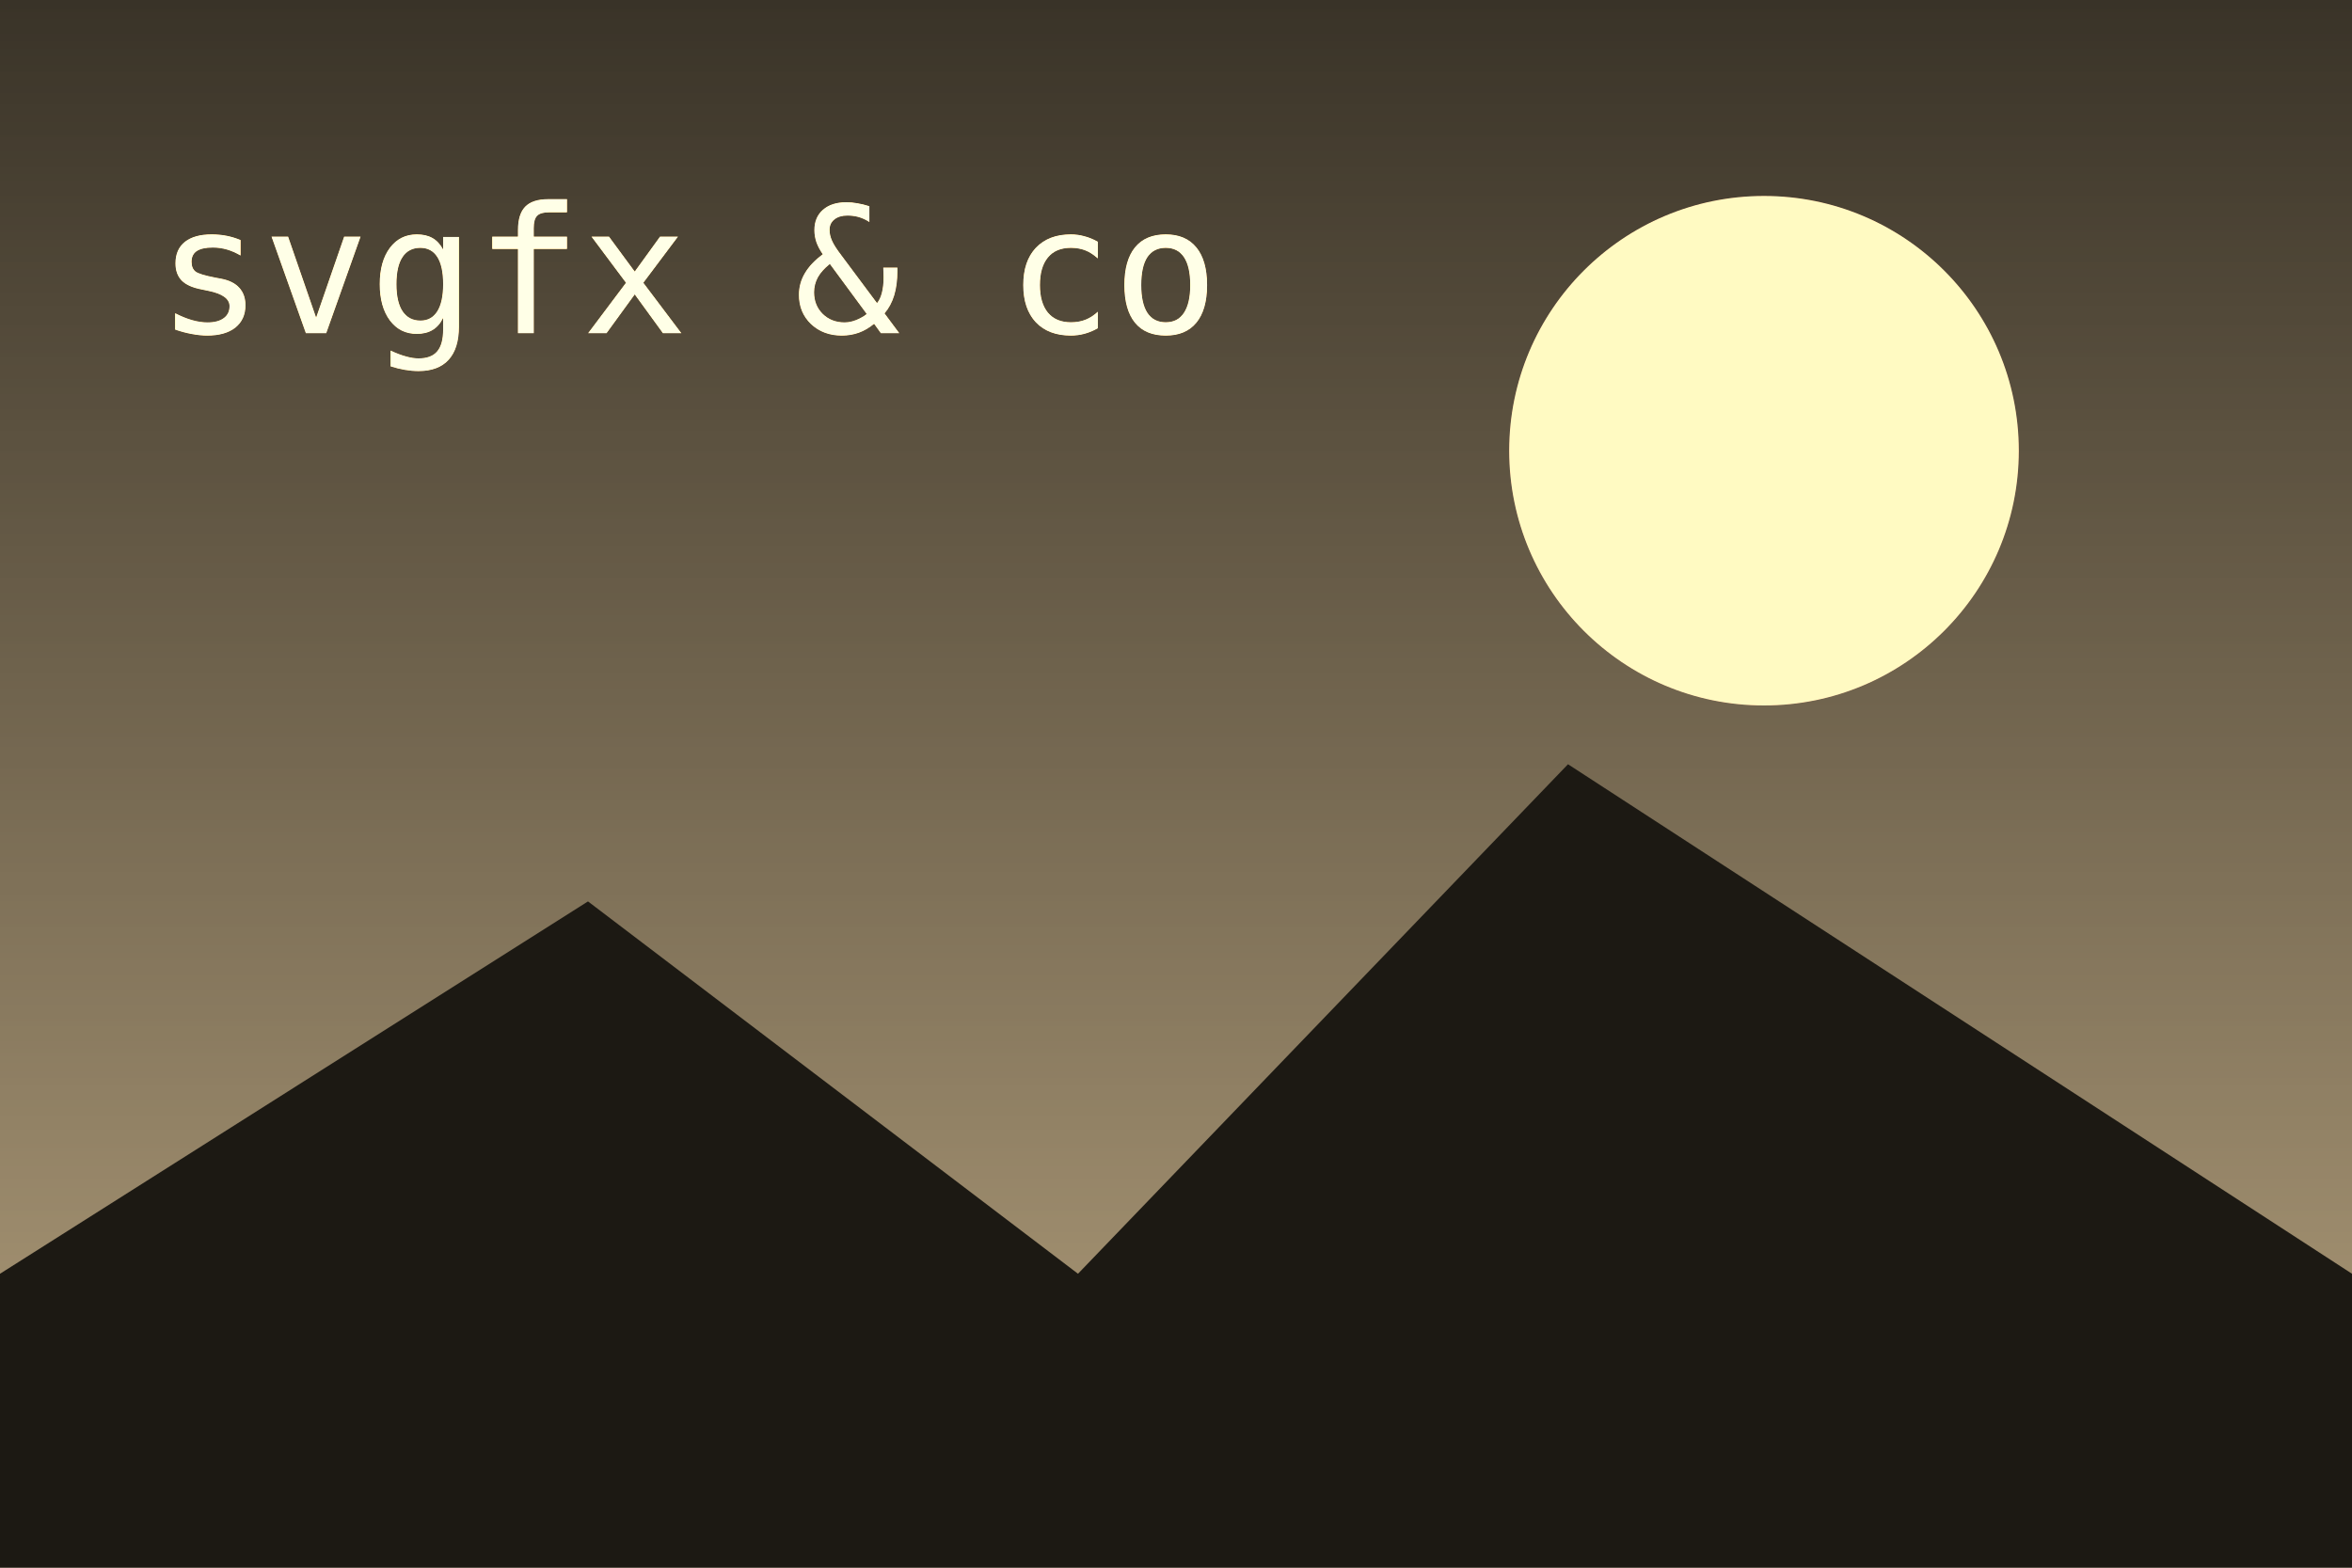
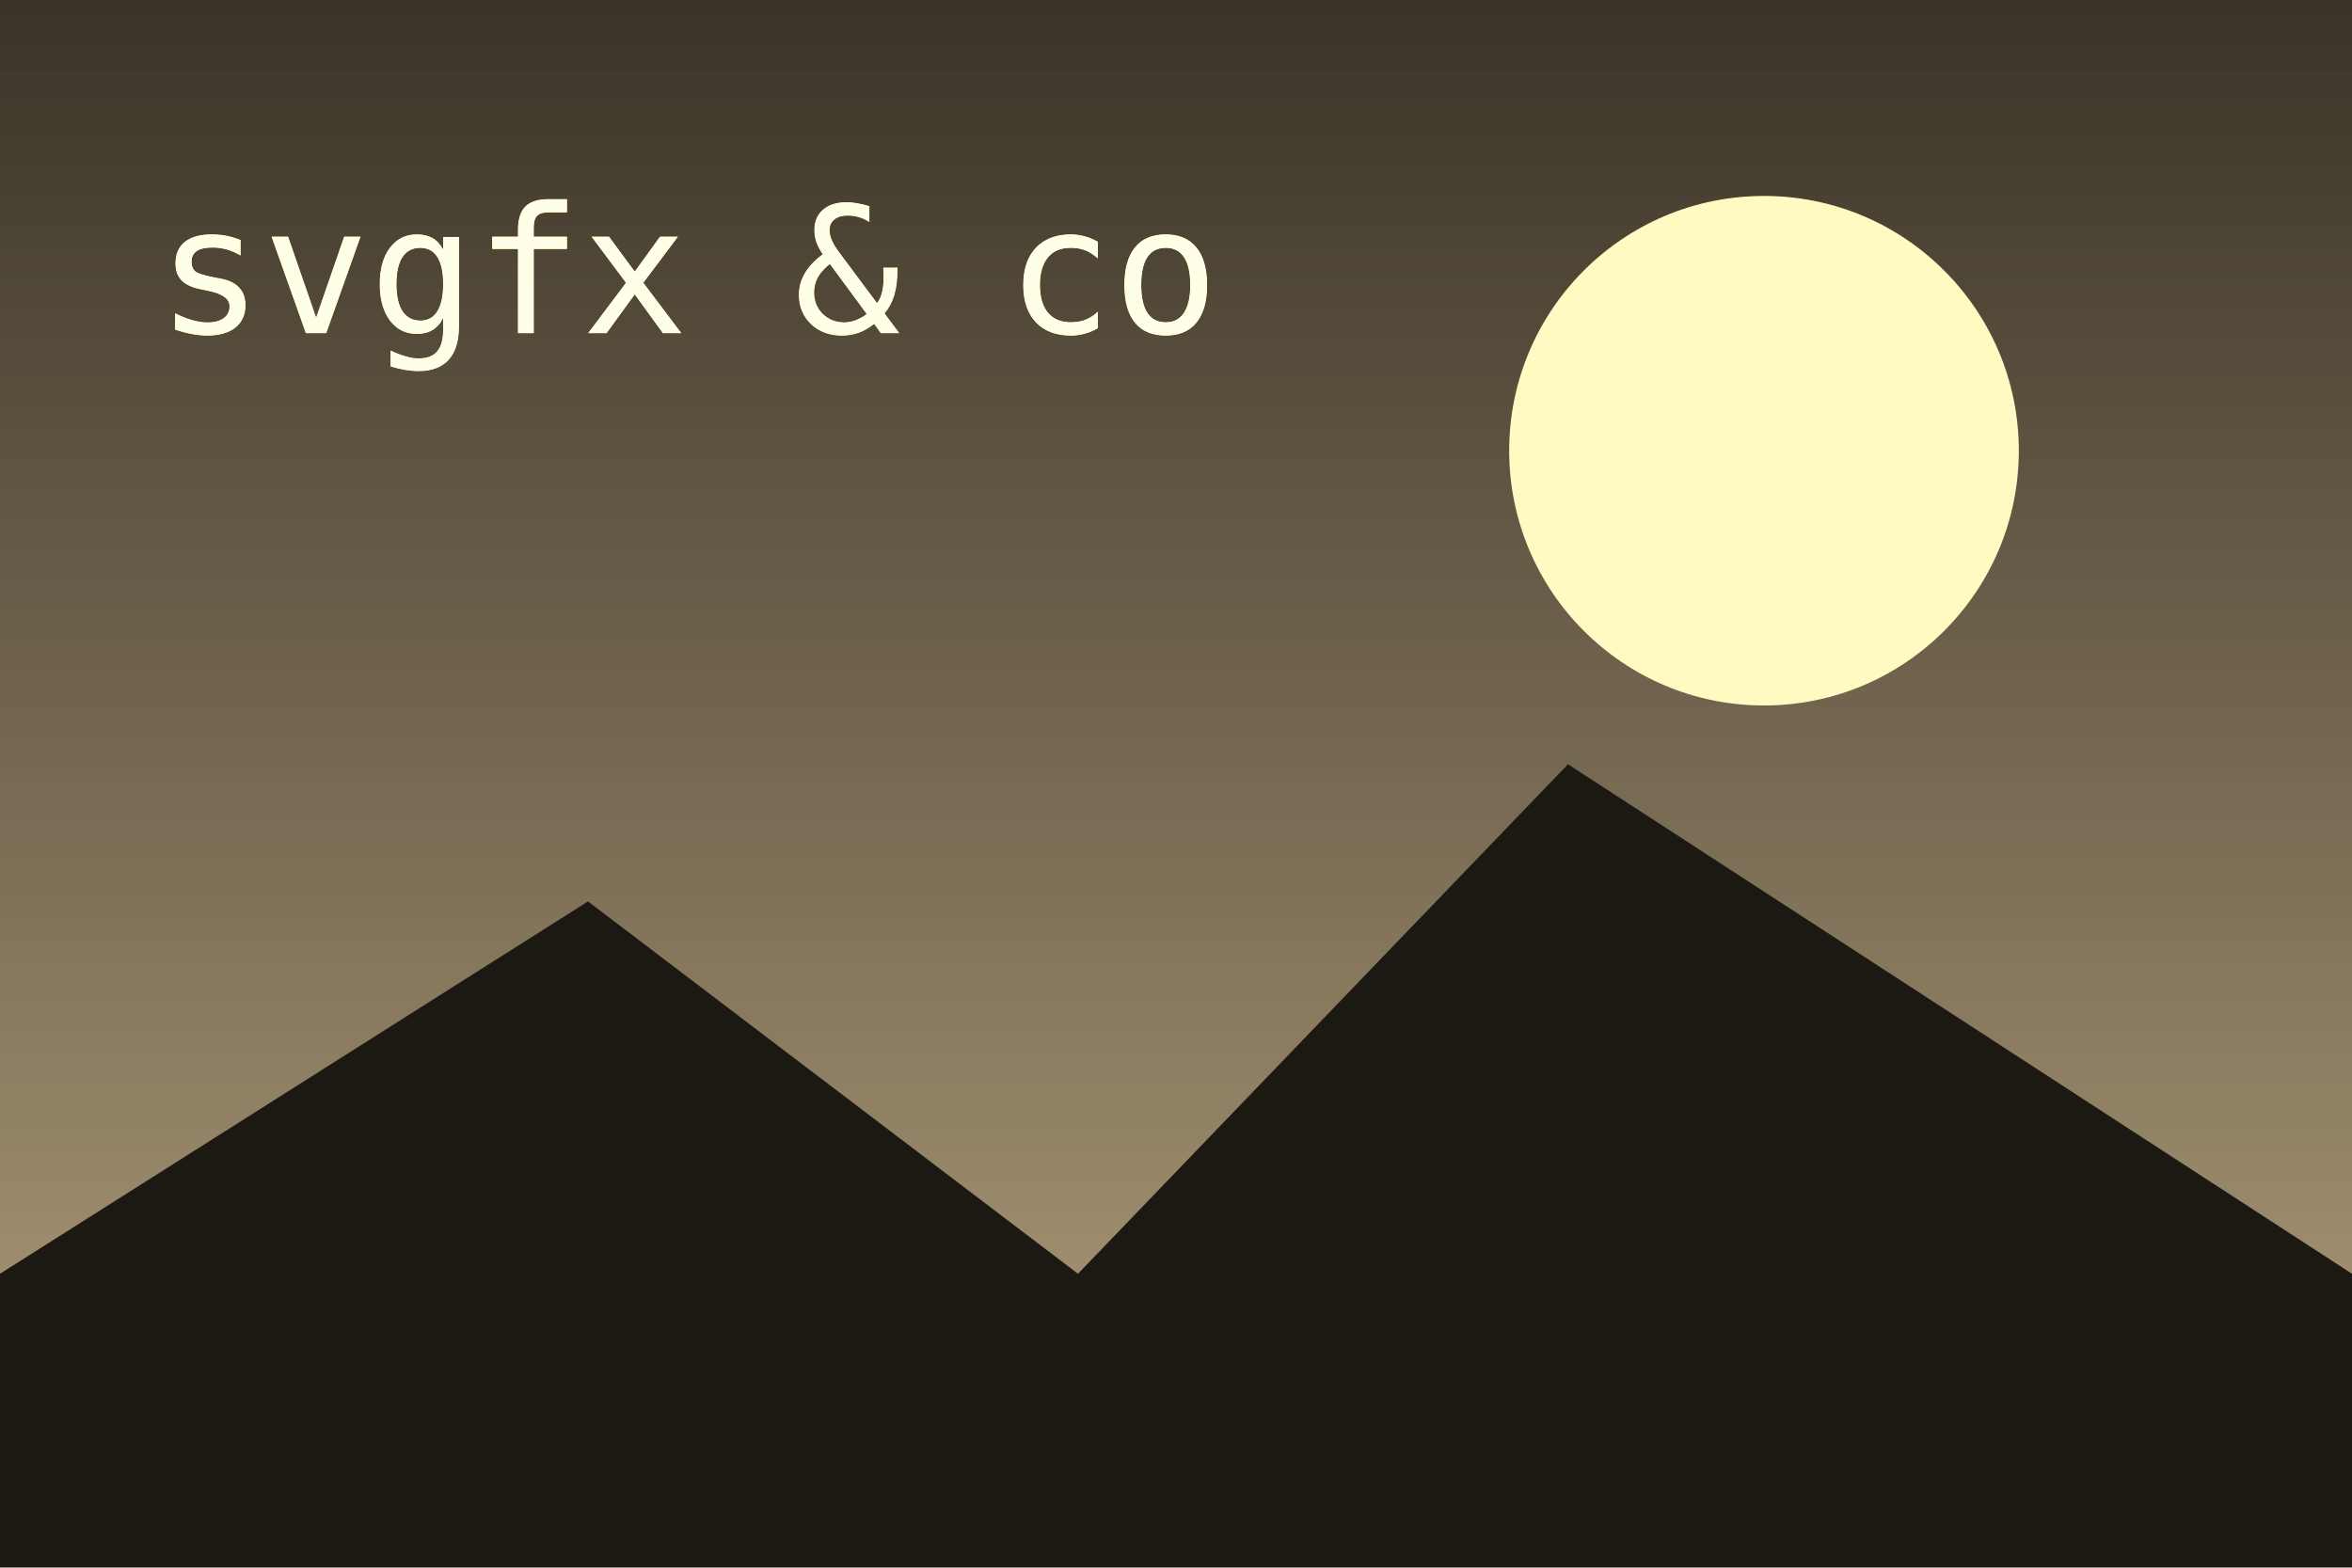
<svg xmlns="http://www.w3.org/2000/svg" viewBox="0 0 240 160" width="240" height="160">
  <defs>
    <linearGradient id="sky" x1="0" y1="0" x2="0" y2="1">
      <stop offset="0" stop-color="#1b2a49" />
      <stop offset="1" stop-color="#f25c54" />
    </linearGradient>
  </defs>
  <defs>
    <filter id="svgfx-1slwke-filter-0" color-interpolation-filters="sRGB">
      <feColorMatrix type="matrix" values="0.393 0.769 0.189 0 0 0.349 0.686 0.168 0 0 0.272 0.534 0.131 0 0 0 0 0 1 0" in="SourceGraphic" result="svgfx-out-0" />
    </filter>
+     <clipPath id="svgfx-1slwke-clip" clipPathUnits="userSpaceOnUse">
+       <rect width="240" height="160" />
+     </clipPath>
  </defs>
-   <g filter="url(#svgfx-1slwke-filter-0)">
+   <g filter="url(#svgfx-1slwke-filter-0)" clip-path="url(#svgfx-1slwke-clip)">
    <rect width="240" height="160" fill="url(#sky)" />
    <circle cx="180" cy="46" r="26" fill="#ffd166" />
    <path d="M0 130 L60 92 L110 130 L160 78 L240 130 L240 160 L0 160 Z" fill="#0b1526" />
    <text x="16" y="34" font-family="monospace" font-size="18" fill="#f7f7f2">svgfx &amp; co</text>
  </g>
</svg>
